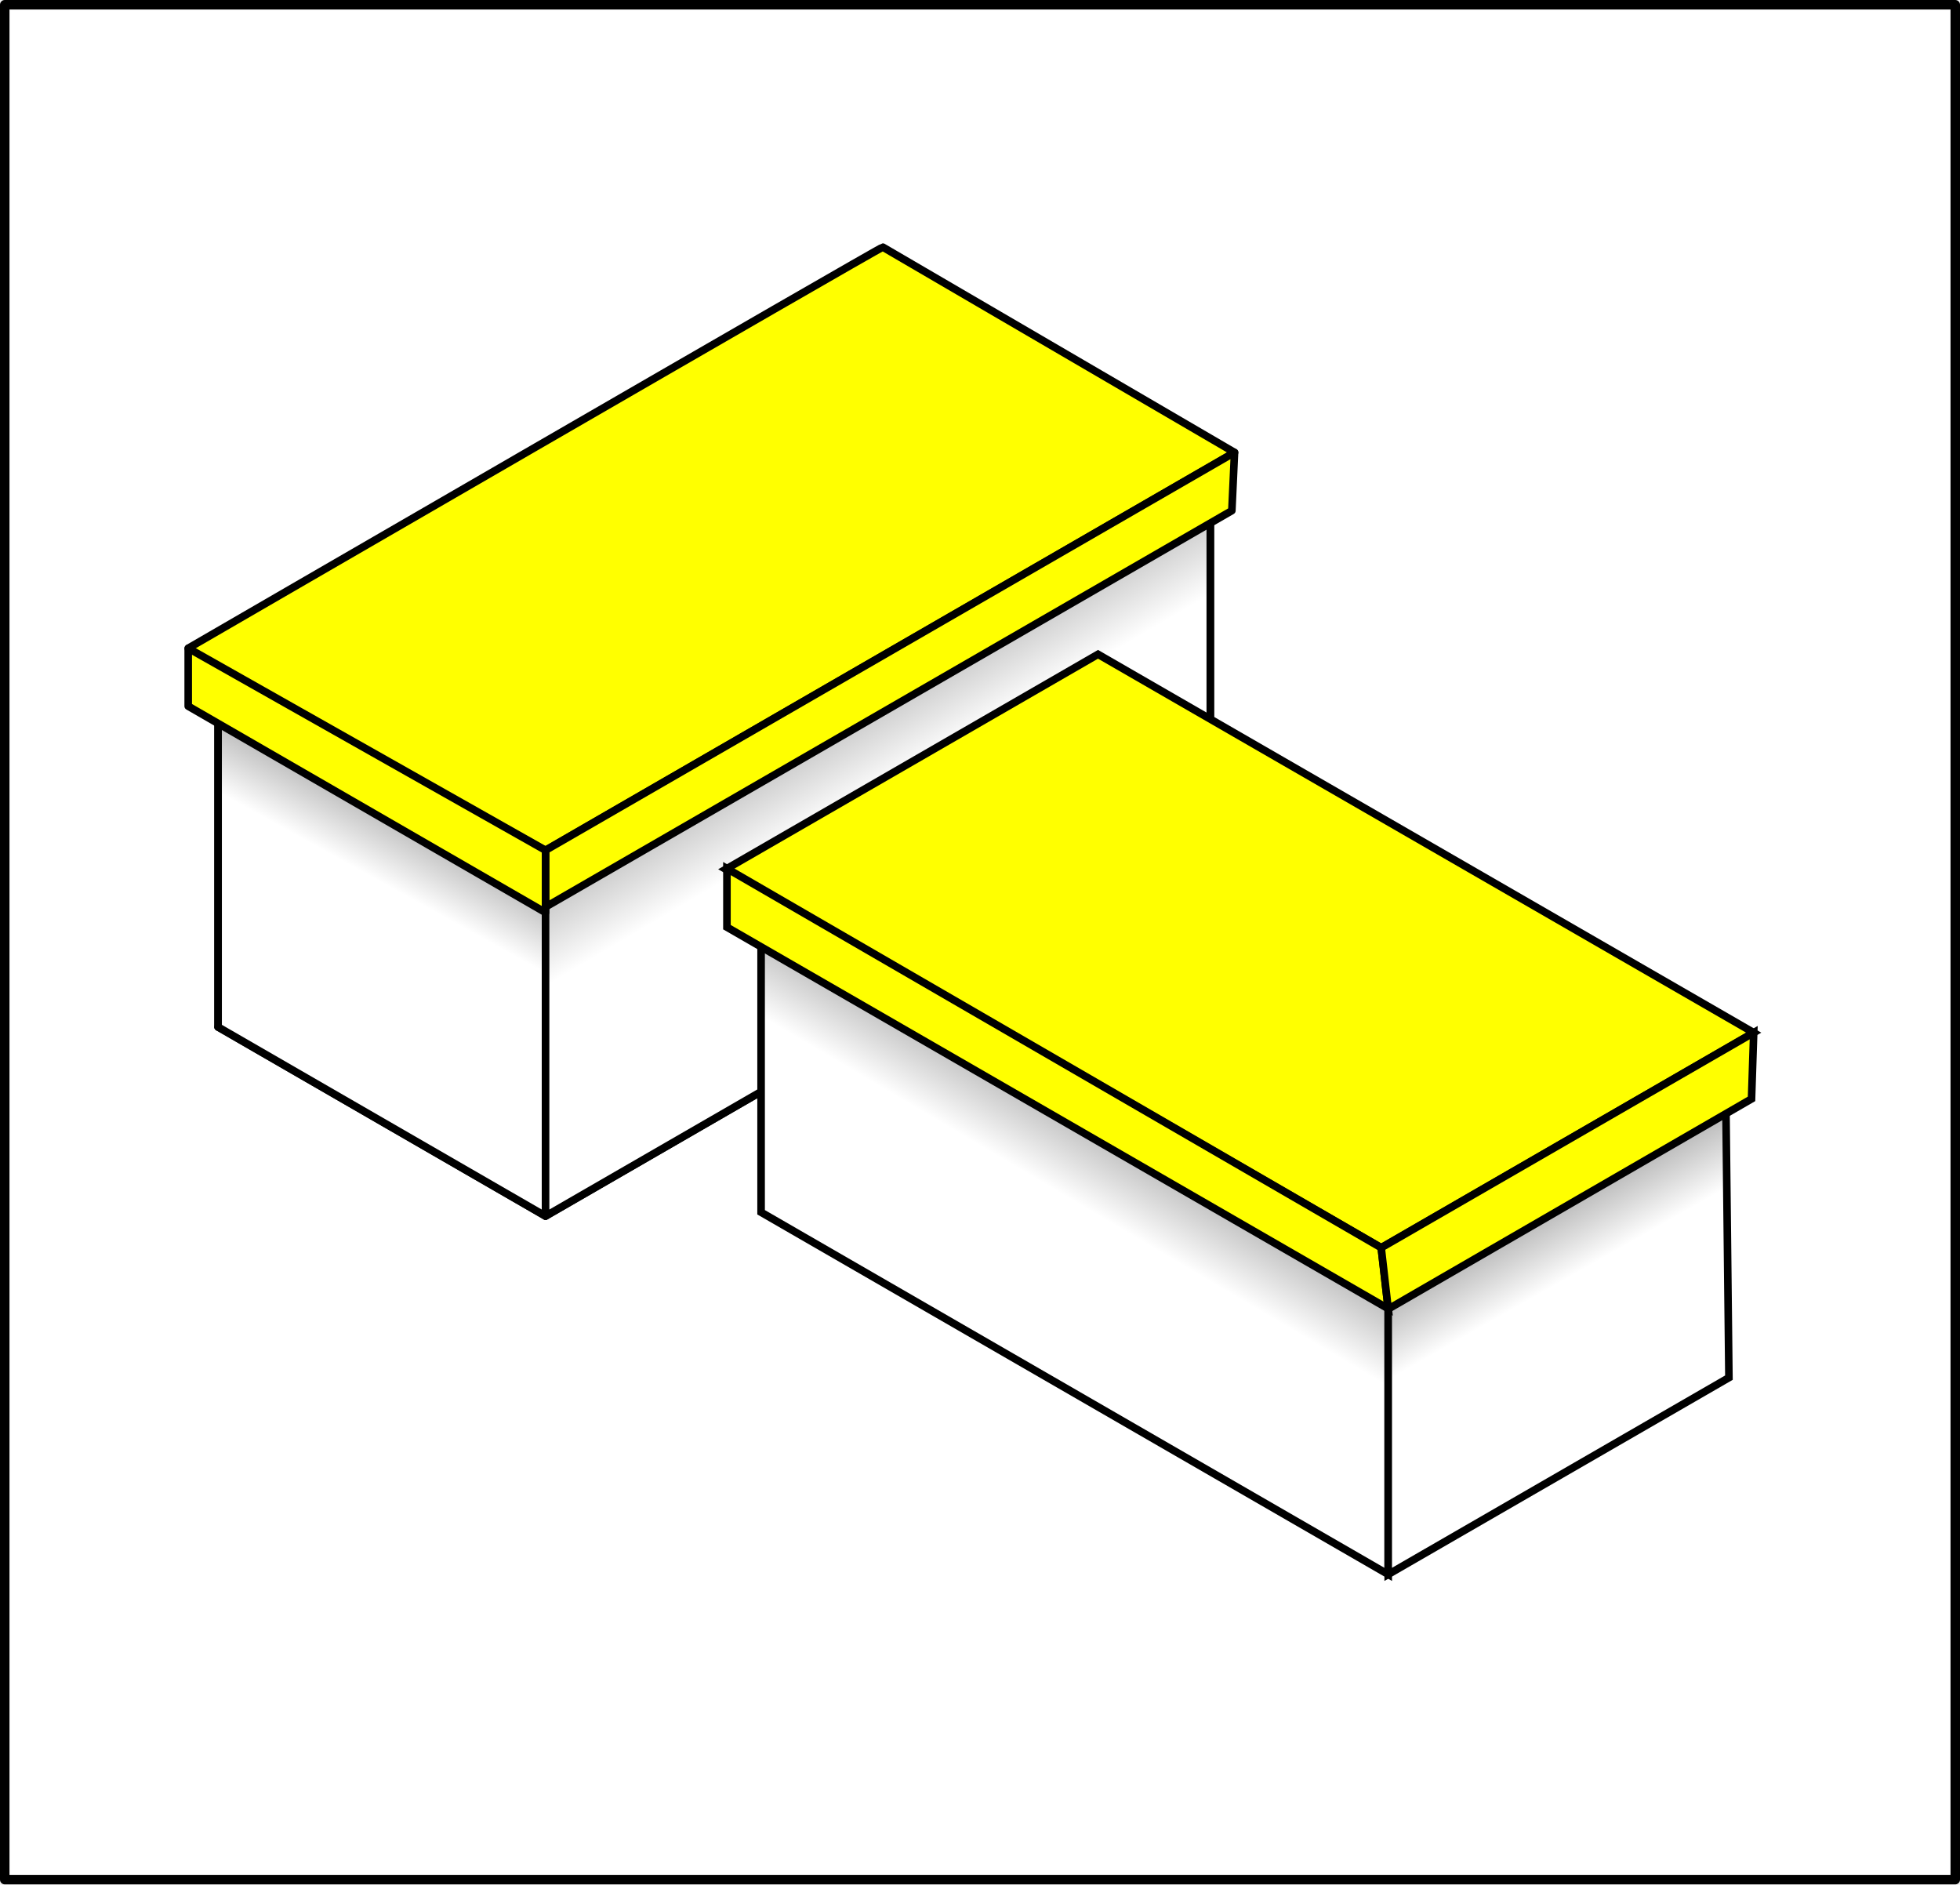
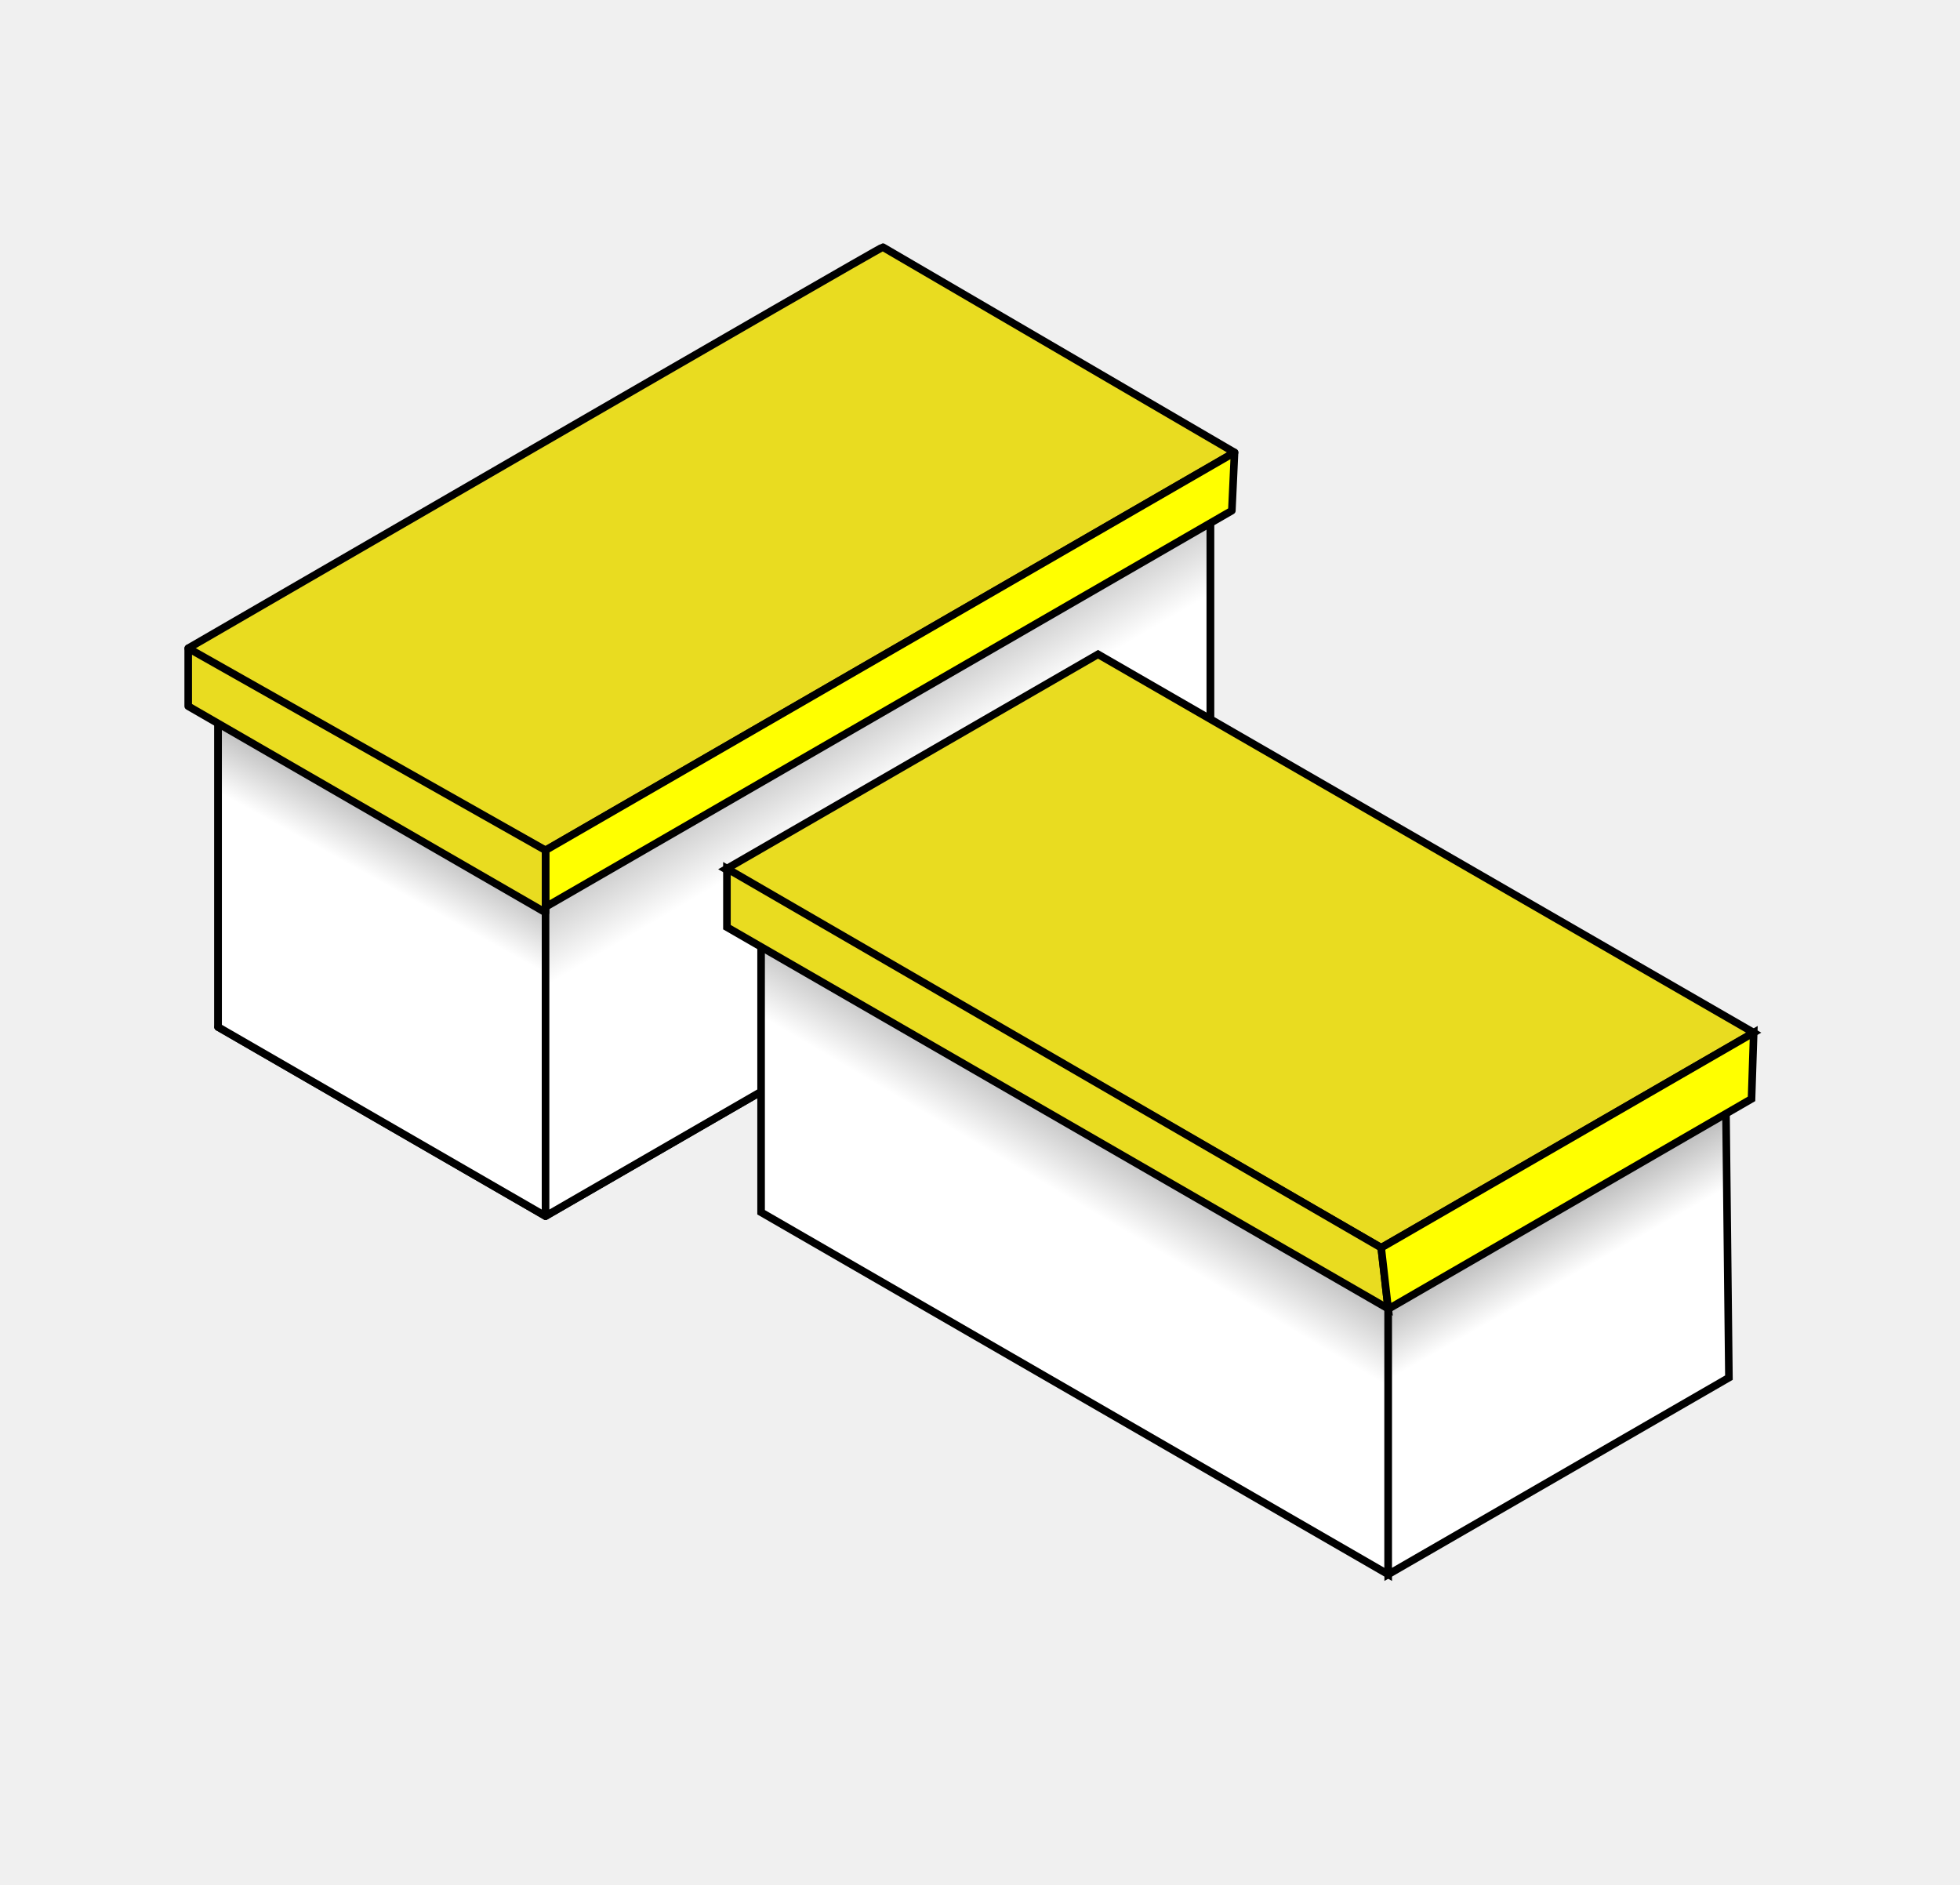
<svg xmlns="http://www.w3.org/2000/svg" xmlns:xlink="http://www.w3.org/1999/xlink" width="516.5" height="496.5" id="svg2" version="1.0">
  <defs id="defs4">
    <linearGradient id="linearGradient3680">
      <stop style="stop-color:#000000;stop-opacity:1;" offset="0" id="stop3682" />
      <stop style="stop-color:#ffffff;stop-opacity:1;" offset="1" id="stop3684" />
    </linearGradient>
    <linearGradient xlink:href="#linearGradient3680" id="linearGradient3686" x1="419.371" y1="230.072" x2="479.629" y2="332.373" gradientUnits="userSpaceOnUse" gradientTransform="matrix(0.7717133,0,0,0.7717133,13.68711,-6.14838)" />
    <linearGradient xlink:href="#linearGradient3680" id="linearGradient3696" x1="343.463" y1="313.296" x2="303.546" y2="385.421" gradientUnits="userSpaceOnUse" gradientTransform="matrix(0.7717133,0,0,0.7717133,13.68711,-6.14838)" />
    <linearGradient id="linearGradient3680-2">
      <stop style="stop-color:#000000;stop-opacity:1;" offset="0" id="stop3682-3" />
      <stop style="stop-color:#ffffff;stop-opacity:1;" offset="1" id="stop3684-1" />
    </linearGradient>
    <linearGradient id="linearGradient5219">
      <stop style="stop-color:#000000;stop-opacity:1;" offset="0" id="stop5221" />
      <stop style="stop-color:#ffffff;stop-opacity:1;" offset="1" id="stop5223" />
    </linearGradient>
    <linearGradient xlink:href="#linearGradient5219" id="linearGradient5293" x1="478.258" y1="317.143" x2="440.271" y2="381.496" gradientUnits="userSpaceOnUse" />
    <linearGradient xlink:href="#linearGradient5219" id="linearGradient5301" x1="518.258" y1="332.039" x2="550.043" y2="388.039" gradientUnits="userSpaceOnUse" />
  </defs>
  <g id="layer1" transform="translate(-135.4363,-52.14162)">
-     <rect style="fill:#ffffff;fill-opacity:1;stroke:#000000;stroke-width:2.5;stroke-linejoin:round;stroke-miterlimit:4;stroke-dasharray:none;stroke-opacity:1" id="rect5200" width="514" height="494" x="136.686" y="53.392" />
    <path style="fill:none;stroke:#000000;stroke-width:2;stroke-linecap:butt;stroke-linejoin:round;stroke-miterlimit:4;stroke-dasharray:none;stroke-opacity:1" d="M 192.91,322.744 L 279.201,372.565 L 454.376,271.428 L 368.085,221.607 L 192.91,322.744 z" id="path2868" />
    <path style="fill:none;stroke:#000000;stroke-width:2;stroke-linecap:butt;stroke-linejoin:round;stroke-miterlimit:4;stroke-dasharray:none;stroke-opacity:1" d="M 368.085,121.966 L 454.376,171.787 L 454.376,271.428 L 368.085,221.607 L 368.085,121.966 L 368.085,121.966 z" id="path2876" />
    <path style="fill:none;stroke:#000000;stroke-width:2;stroke-linecap:butt;stroke-linejoin:round;stroke-miterlimit:4;stroke-dasharray:none;stroke-opacity:1" d="M 368.085,121.966 L 192.91,223.104 L 192.91,322.744 L 368.085,221.607 L 368.085,121.966 L 368.085,121.966 z" id="path2878" />
    <path style="fill:none;stroke:#000000;stroke-width:2;stroke-linecap:butt;stroke-linejoin:round;stroke-miterlimit:4;stroke-dasharray:none;stroke-opacity:1" d="M 192.91,223.104 L 279.201,272.924 L 454.376,171.787 L 368.085,121.966 L 192.91,223.104 L 192.91,223.104 z" id="path2880" />
    <path style="fill:url(#linearGradient3696);fill-opacity:1;stroke:#000000;stroke-width:2;stroke-linecap:butt;stroke-linejoin:round;stroke-miterlimit:4;stroke-dasharray:none;stroke-opacity:1" d="M 192.91,322.744 L 192.91,223.104 L 279.201,272.924 L 279.201,372.565 L 192.91,322.744 z" id="path2872" />
    <path style="fill:url(#linearGradient3686);fill-opacity:1;stroke:#000000;stroke-width:2;stroke-linecap:butt;stroke-linejoin:round;stroke-miterlimit:4;stroke-dasharray:none;stroke-opacity:1" d="M 454.376,171.787 L 279.201,272.924 L 279.201,372.565 L 454.376,271.428 L 454.376,171.787 z" id="path2874" />
-     <path style="fill:#ffff00;fill-opacity:1;stroke:#000000;stroke-width:2;stroke-linecap:butt;stroke-linejoin:round;stroke-miterlimit:4;stroke-dasharray:none;stroke-opacity:1" d="M 368.085,117.26 L 460.762,171.351 L 279.118,276.223 C 279.118,276.223 184.129,223.466 185.032,222.945 C 185.935,222.424 367.29,117.321 368.085,117.26 L 368.085,117.26 z" id="path3674" />
+     <path style="fill:#e9dc20;fill-opacity:1;stroke:#000000;stroke-width:2;stroke-linecap:butt;stroke-linejoin:round;stroke-miterlimit:4;stroke-dasharray:none;stroke-opacity:1" d="M 368.085,117.26 L 460.762,171.351 L 279.118,276.223 C 279.118,276.223 184.129,223.466 185.032,222.945 C 185.935,222.424 367.29,117.321 368.085,117.26 L 368.085,117.26 z" id="path3674" />
    <path style="fill:#ffff00;fill-opacity:1;stroke:#000000;stroke-width:2;stroke-linecap:butt;stroke-linejoin:round;stroke-miterlimit:4;stroke-dasharray:none;stroke-opacity:1" d="M 460.762,171.351 L 460.056,186.692 L 279.201,291.108 L 279.201,276.175 L 460.762,171.351 z" id="path3676" />
-     <path style="fill:#ffff00;fill-opacity:1;stroke:#000000;stroke-width:2;stroke-linecap:butt;stroke-linejoin:round;stroke-miterlimit:4;stroke-dasharray:none;stroke-opacity:1" d="M 279.201,292.58 L 185.032,238.211 L 185.032,222.945 L 279.201,276.175 L 279.201,292.58 z" id="path3678" />
+     <path style="fill:#e9dc20;fill-opacity:1;stroke:#000000;stroke-width:2;stroke-linecap:butt;stroke-linejoin:round;stroke-miterlimit:4;stroke-dasharray:none;stroke-opacity:1" d="M 279.201,292.58 L 185.032,238.211 L 185.032,222.945 L 279.201,276.175 L 279.201,292.58 z" id="path3678" />
    <path style="fill:url(#linearGradient5293);fill-opacity:1;stroke:#000000;stroke-width:2;stroke-linecap:butt;stroke-linejoin:miter;stroke-miterlimit:4;stroke-dasharray:none;stroke-opacity:1" d="M 336,371.555 L 336,280.959 L 501.258,376.371 L 501.258,466.967 L 336,371.555 z" id="path5275" />
    <path style="fill:#ffffff;stroke:#000000;stroke-width:2;stroke-linecap:butt;stroke-linejoin:miter;stroke-miterlimit:4;stroke-dasharray:none;stroke-opacity:1" d="M 336,280.959 L 424.785,229.699 L 590.043,325.111 L 501.258,376.371 L 336,280.959 z" id="path5277" />
    <path style="fill:url(#linearGradient5301);fill-opacity:1;stroke:#000000;stroke-width:2;stroke-linecap:butt;stroke-linejoin:miter;stroke-miterlimit:4;stroke-dasharray:none;stroke-opacity:1" d="M 501.258,466.967 L 501.258,376.371 L 590.043,325.111 L 591.043,415.13 L 501.258,466.967 L 501.258,466.967 z" id="path5279" />
-     <path style="fill:#ffff00;stroke:#000000;stroke-width:2;stroke-linecap:butt;stroke-linejoin:miter;stroke-miterlimit:4;stroke-dasharray:none;stroke-opacity:1" d="M 326.687,281.176 L 424.785,224.539 L 597.572,324.228 L 499.414,380.9 L 326.687,281.176 L 326.687,281.176 z" id="path5281" />
-     <path style="fill:#ffff00;stroke:#000000;stroke-width:2;stroke-linecap:butt;stroke-linejoin:miter;stroke-miterlimit:4;stroke-dasharray:none;stroke-opacity:1" d="M 327,280.995 L 327,296.439 L 501.258,396.956 L 499.414,380.9 L 327,280.995 z" id="path5283" />
+     <path style="fill:#e9dc20;stroke:#000000;stroke-width:2;stroke-linecap:butt;stroke-linejoin:miter;stroke-miterlimit:4;stroke-dasharray:none;stroke-opacity:1;fill-opacity:1" d="M 326.687,281.176 L 424.785,224.539 L 597.572,324.228 L 499.414,380.9 L 326.687,281.176 L 326.687,281.176 z" id="path5281" />
+     <path style="fill:#e9dc20;stroke:#000000;stroke-width:2;stroke-linecap:butt;stroke-linejoin:miter;stroke-miterlimit:4;stroke-dasharray:none;stroke-opacity:1;fill-opacity:1" d="M 327,280.995 L 327,296.439 L 501.258,396.956 L 499.414,380.9 L 327,280.995 z" id="path5283" />
    <path style="fill:#ffff00;stroke:#000000;stroke-width:2;stroke-linecap:butt;stroke-linejoin:miter;stroke-miterlimit:4;stroke-dasharray:none;stroke-opacity:1" d="M 597.572,324.228 L 597,341.68 L 501.258,397.047 L 499.414,380.9 L 597.572,324.228 z" id="path5285" />
  </g>
</svg>
